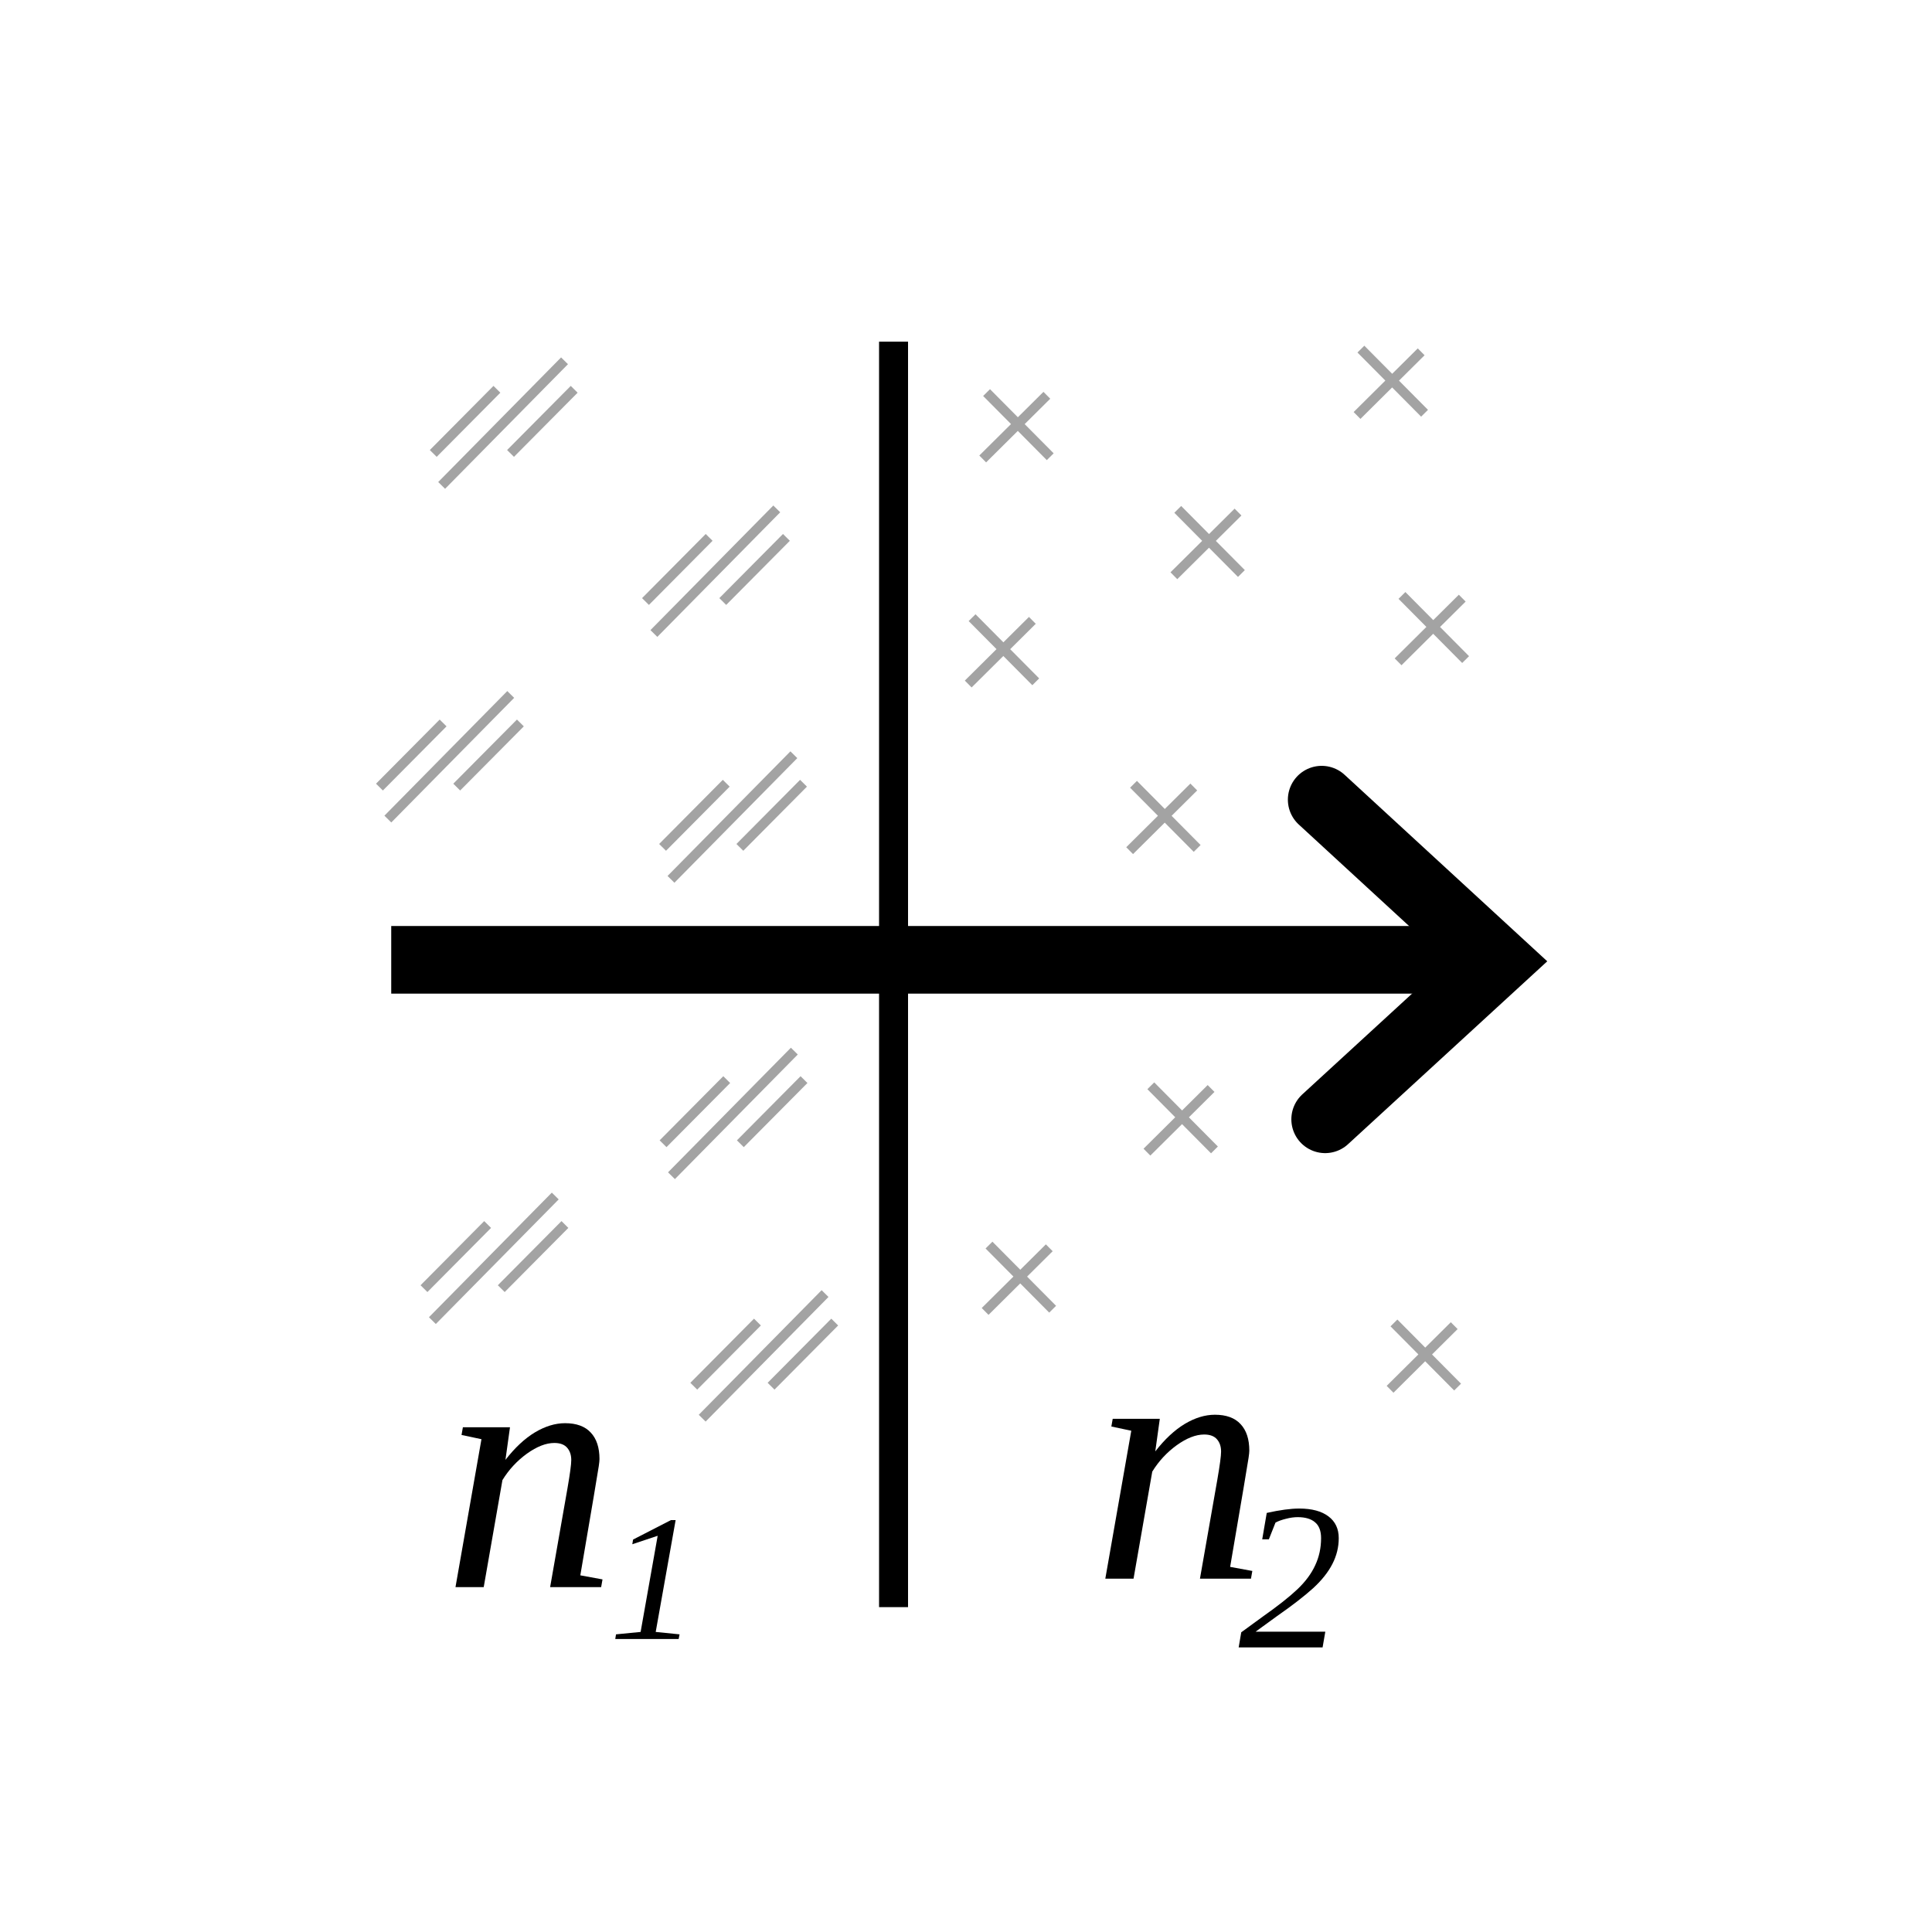
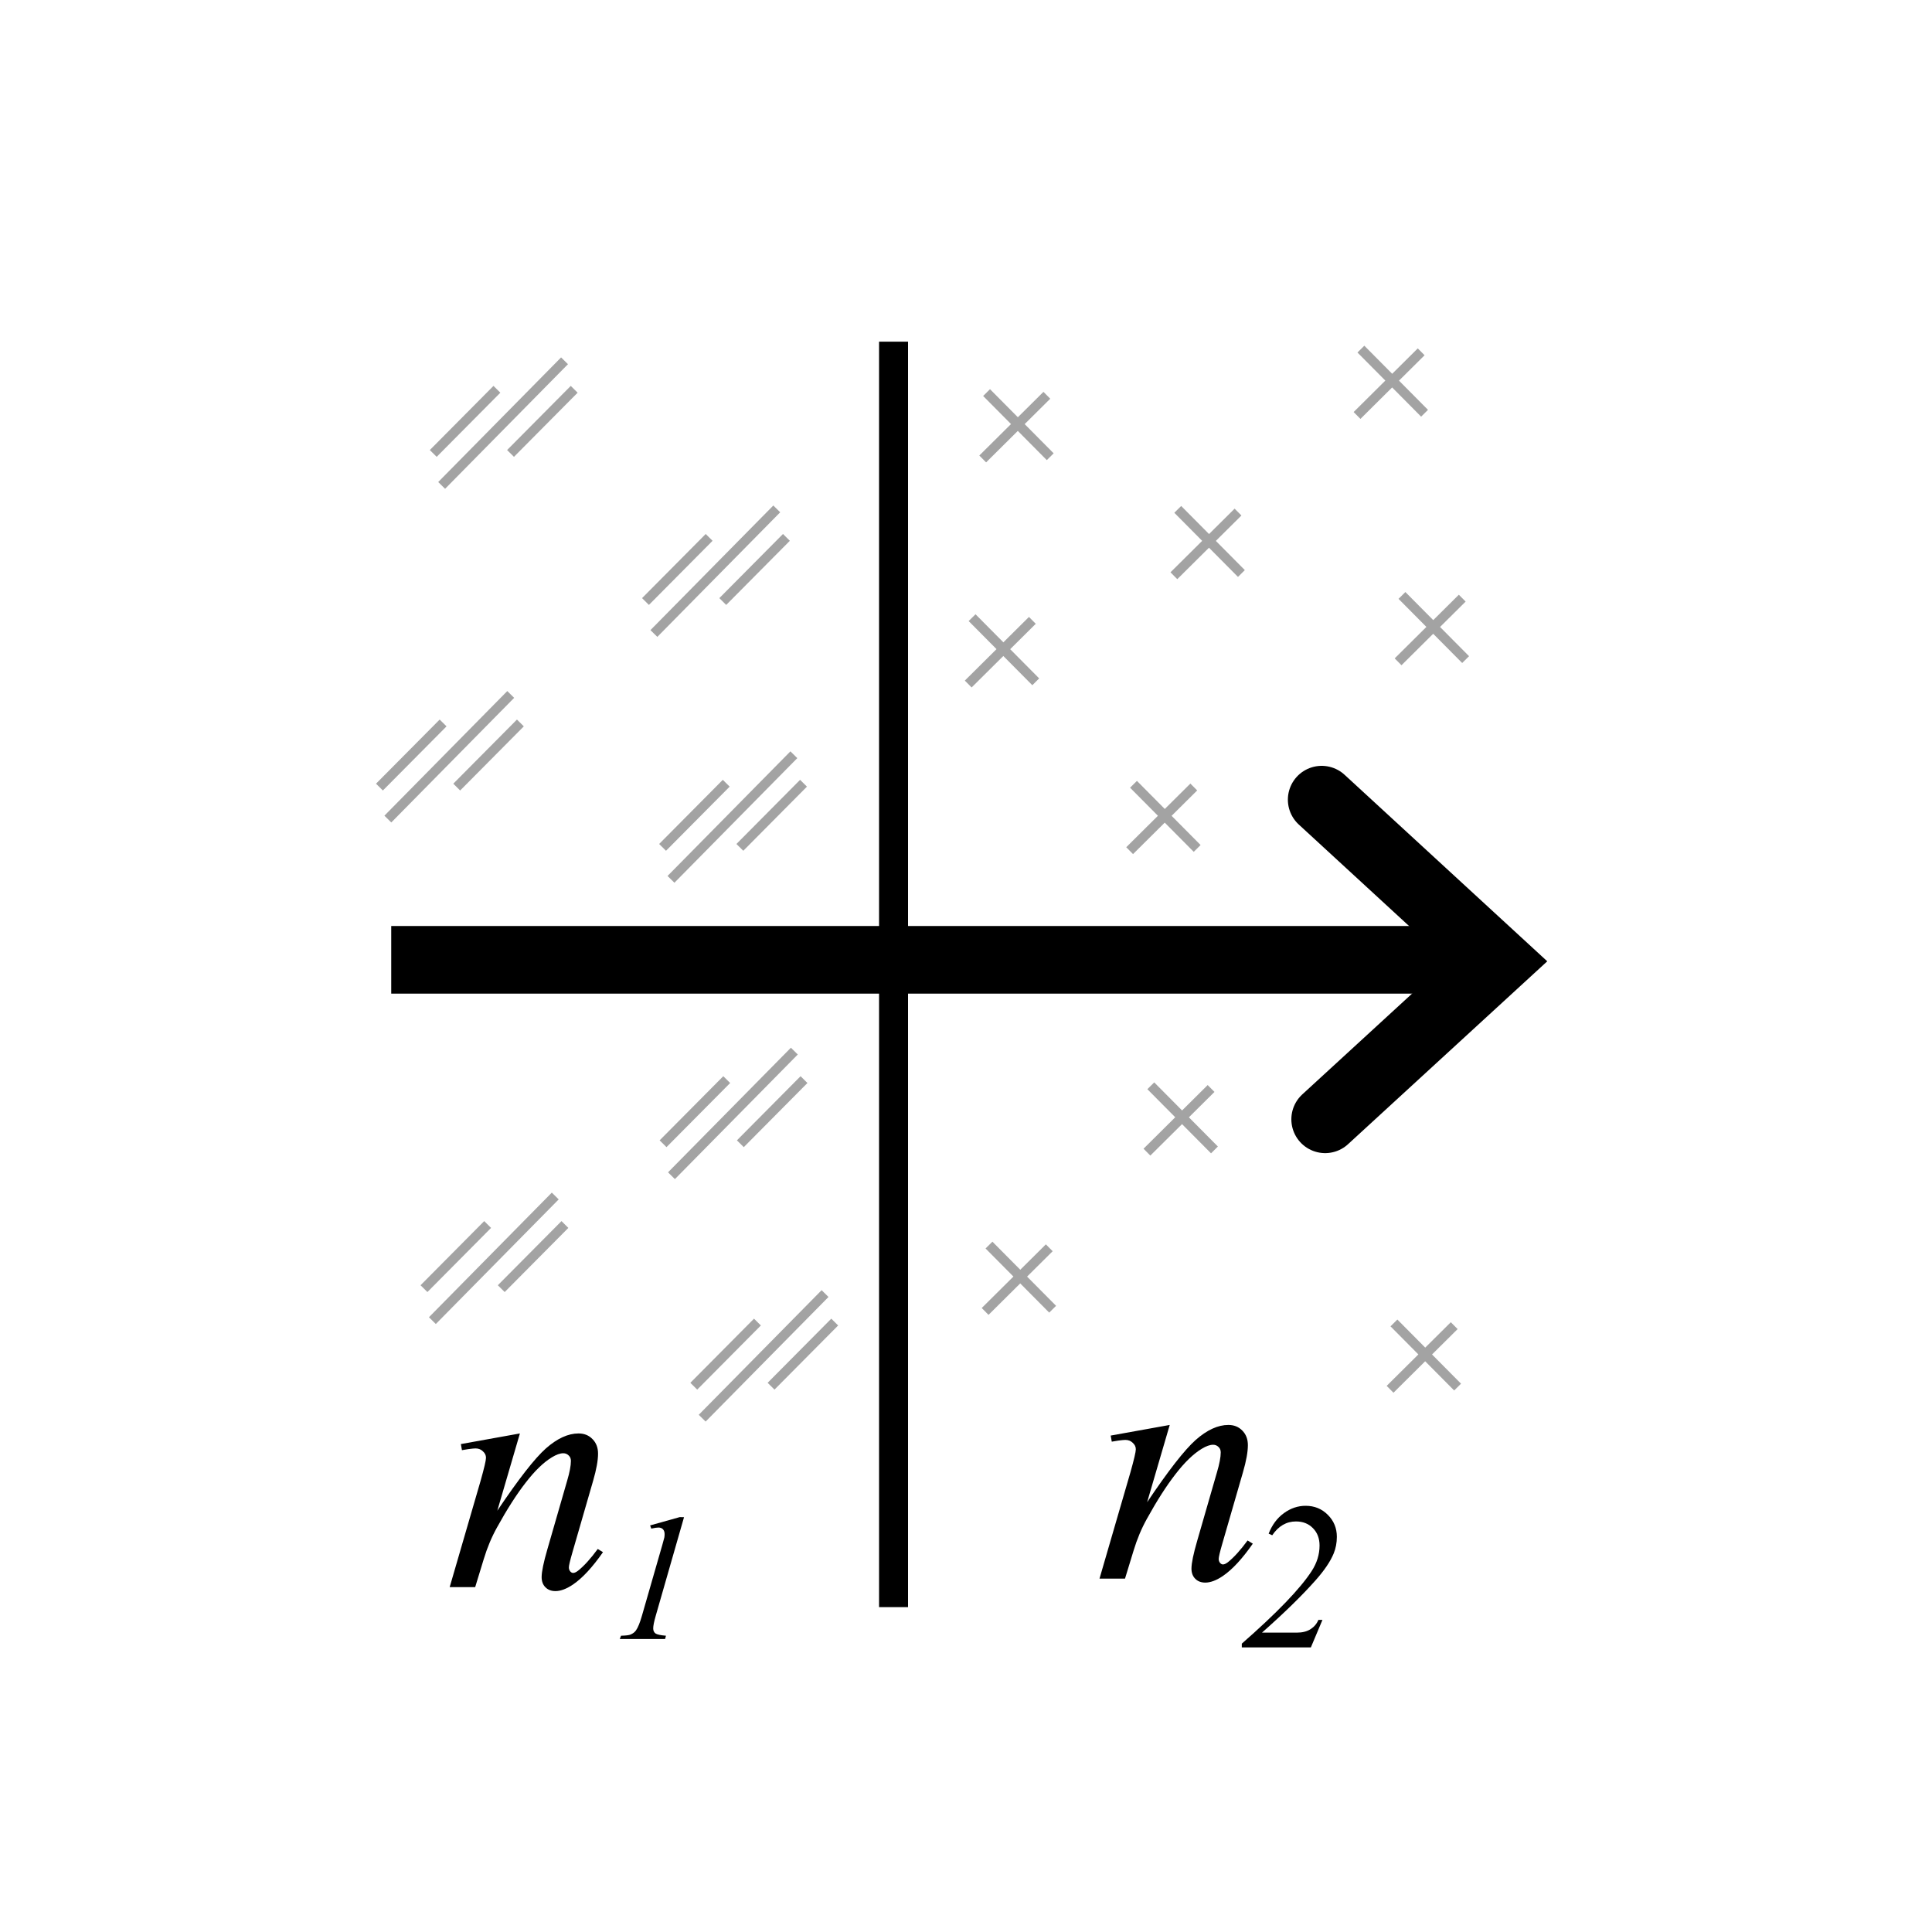
- <svg xmlns="http://www.w3.org/2000/svg" height="200" width="200">
+ <svg xmlns="http://www.w3.org/2000/svg" xmlns:xlink="http://www.w3.org/1999/xlink" height="200" width="200">
  <g fill="none">
    <path d="m40.5 99.36h114.42" stroke="#000" stroke-width="7" />
    <path d="m92.5 166.37v-131" stroke="#000" stroke-width="3" />
    <g stroke="#a3a3a3">
      <path d="m44.76 136.71 12.72-12.9m-13.59 9.59 6.59-6.64m1.41 6.64 6.59-6.64" />
      <path d="m45.72 50.25 12.72-12.9m-13.59 9.59 6.59-6.64m1.41 6.64 6.59-6.64" />
      <path d="m67.69 65.58 12.72-12.9m-13.59 9.59 6.59-6.64m1.41 6.64 6.59-6.64" />
      <path d="m40.15 84.79 12.72-12.9m-13.59 9.59 6.59-6.64m1.41 6.64 6.59-6.64" />
    </g>
    <path d="m136.82 82.78 18.18 16.73-17.82 16.36" stroke="#000" stroke-linecap="round" stroke-width="7" />
    <g stroke="#a3a3a3">
      <path d="m108.62 129.17-6.64 6.59m6.99-.23-6.59-6.64" />
      <path d="m69.51 121.71 12.72-12.9m-13.59 9.59 6.59-6.64m1.41 6.64 6.59-6.64" />
      <path d="m125.37 112.68-6.64 6.59m6.99-.23-6.59-6.64" />
      <path d="m123.58 81.47-6.64 6.59m6.99-.23-6.59-6.64" />
      <path d="m106.87 64.22-6.64 6.59m6.99-.23-6.59-6.64" />
      <path d="m151.37 61.92-6.64 6.59m6.99-.23-6.59-6.64" />
      <path d="m108.37 40.92-6.64 6.59m6.99-.23-6.59-6.64" />
      <path d="m128.16 53.01-6.64 6.59m6.99-.23-6.59-6.64" />
      <path d="m147.12 36.42-6.64 6.59m6.99-.23-6.59-6.64" />
      <path d="m150.54 137.23-6.64 6.59m6.99-.23-6.59-6.64" />
    </g>
  </g>
-   <g font-family="Times New Roman" font-style="italic">
-     <text font-size="10" x="45.87" y="164.3">
-       <tspan font-size="36" x="45.87" y="164.3">n</tspan>
-     </text>
-     <text font-size="5.18" x="63.02" y="169.67">
-       <tspan font-size="18.66" x="63.02" y="169.67">1</tspan>
-     </text>
-     <text font-size="10" x="113.14" y="163.42">
-       <tspan font-size="36" x="113.14" y="163.42">n</tspan>
-     </text>
-     <text font-size="6.03" x="128.21" y="170.54">
-       <tspan font-size="21.7" x="128.21" y="170.54">2</tspan>
-     </text>
-   </g>
+   <path id="a" d="m53.82 148.39-2.34 8q3.29-4.9 5.03-6.45 1.76-1.55 3.38-1.55.88 0 1.44.58.58.58.58 1.51 0 1.05-.51 2.81l-2.14 7.4q-.37 1.28-.37 1.56 0 .25.14.42.14.16.3.16.21 0 .51-.23.93-.74 2.04-2.25l.54.33q-1.63 2.34-3.09 3.34-1.02.69-1.83.69-.65 0-1.04-.4-.39-.39-.39-1.05 0-.84.6-2.9l2.04-7.07q.39-1.32.39-2.06 0-.35-.23-.56-.23-.23-.56-.23-.49 0-1.18.42-1.3.79-2.71 2.62-1.41 1.81-2.97 4.64-.83 1.49-1.37 3.27l-.89 2.91h-2.64l3.2-11q.56-1.99.56-2.39 0-.39-.32-.67-.3-.3-.76-.3-.21 0-.74.07l-.67.11-.11-.63z" />
+   <path d="m70.81 157.06-2.93 10.21q-.26.9-.26 1.3 0 .34.23.52.24.17 1.09.24l-.09.34h-4.69l.13-.34q.75-.02.98-.12.38-.16.57-.44.3-.42.61-1.5l2.11-7.33q.19-.67.21-.77.03-.18.03-.36 0-.32-.17-.5-.17-.18-.47-.18-.24 0-.74.11l-.12-.33 3.07-.86z" />
+   <path d="m135.7 170.54h-7.15v-.39q5.47-4.79 7.23-7.51.82-1.26.82-2.65 0-1.1-.68-1.79-.68-.7-1.76-.7-1.49 0-2.46 1.43l-.37-.17q.54-1.37 1.58-2.12 1.04-.76 2.25-.76 1.37 0 2.3.94.93.93.93 2.27 0 .93-.33 1.73-.51 1.24-1.88 2.78-2.08 2.35-5.54 5.41h3.6q.87 0 1.43-.36.56-.36.81-.96h.42z" />
  <g fill="none" stroke="#a3a3a3">
    <path d="m69.46 91.03 12.72-12.9m-13.59 9.59 6.59-6.64m1.41 6.64 6.59-6.64" />
    <path d="m72.69 146.81 12.72-12.9m-13.59 9.59 6.59-6.64m1.41 6.64 6.59-6.64" />
  </g>
+   <use transform="translate(67.27 -.88)" xlink:href="#a" />
</svg>
